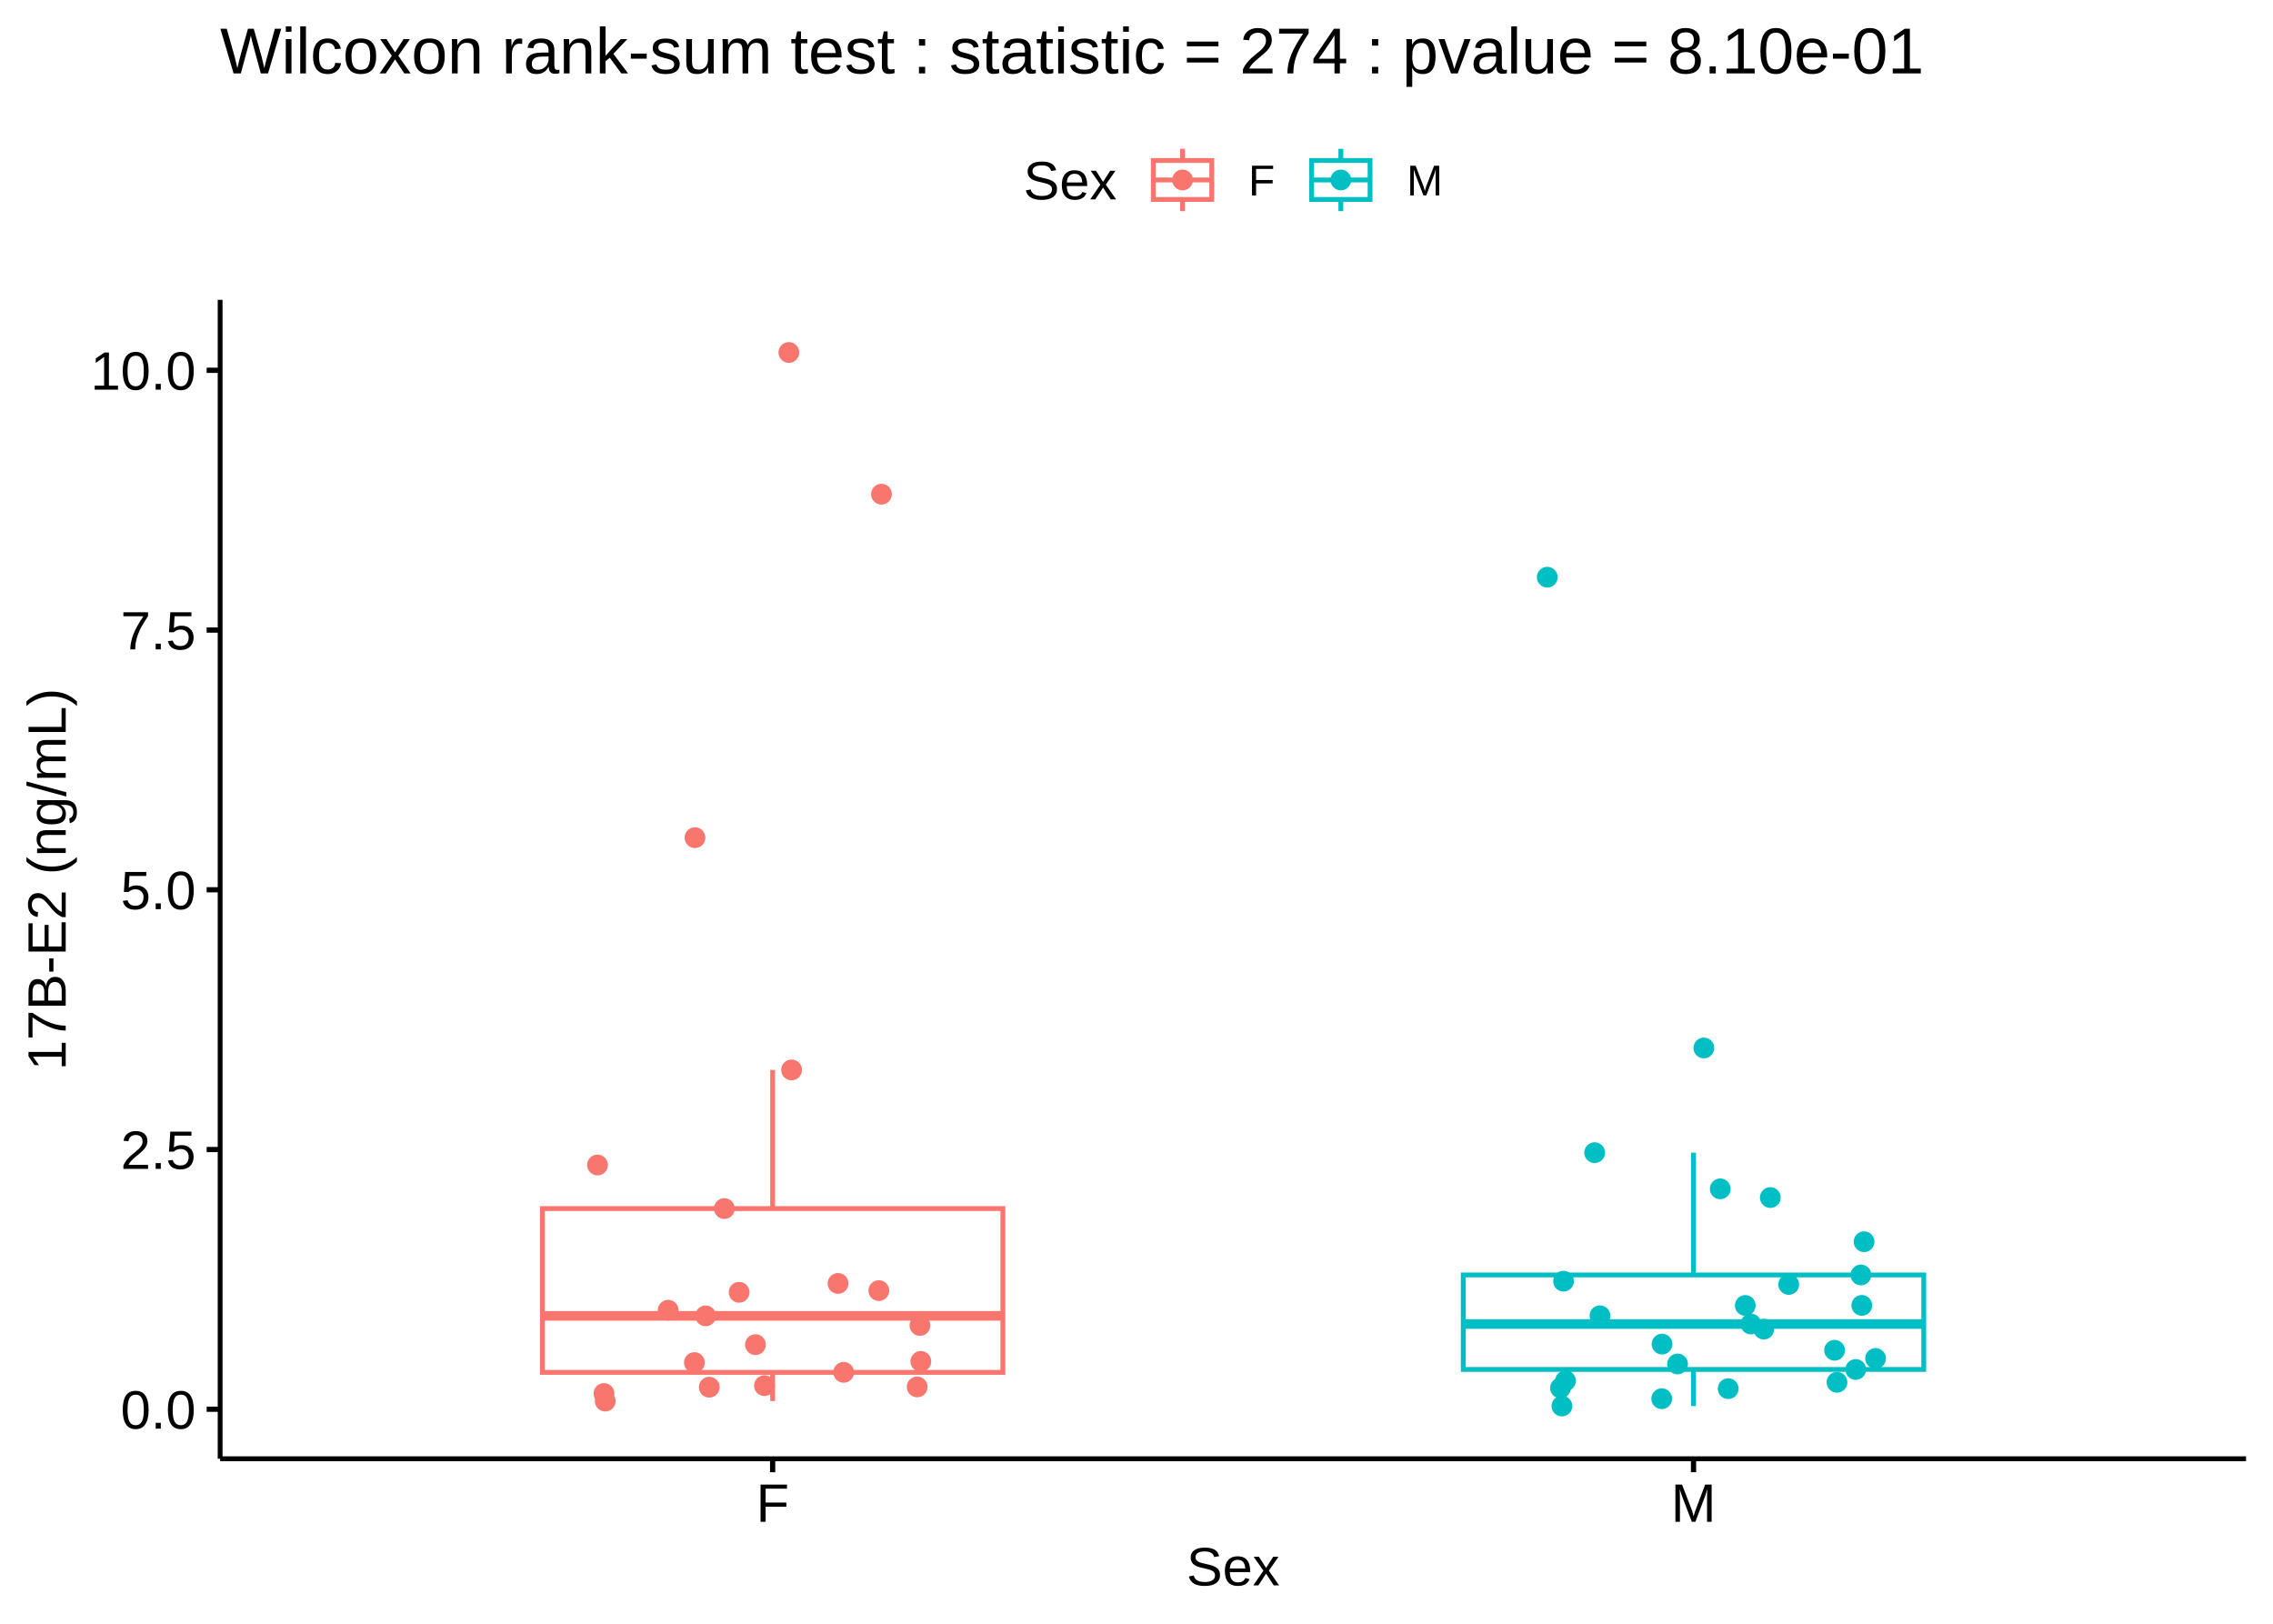
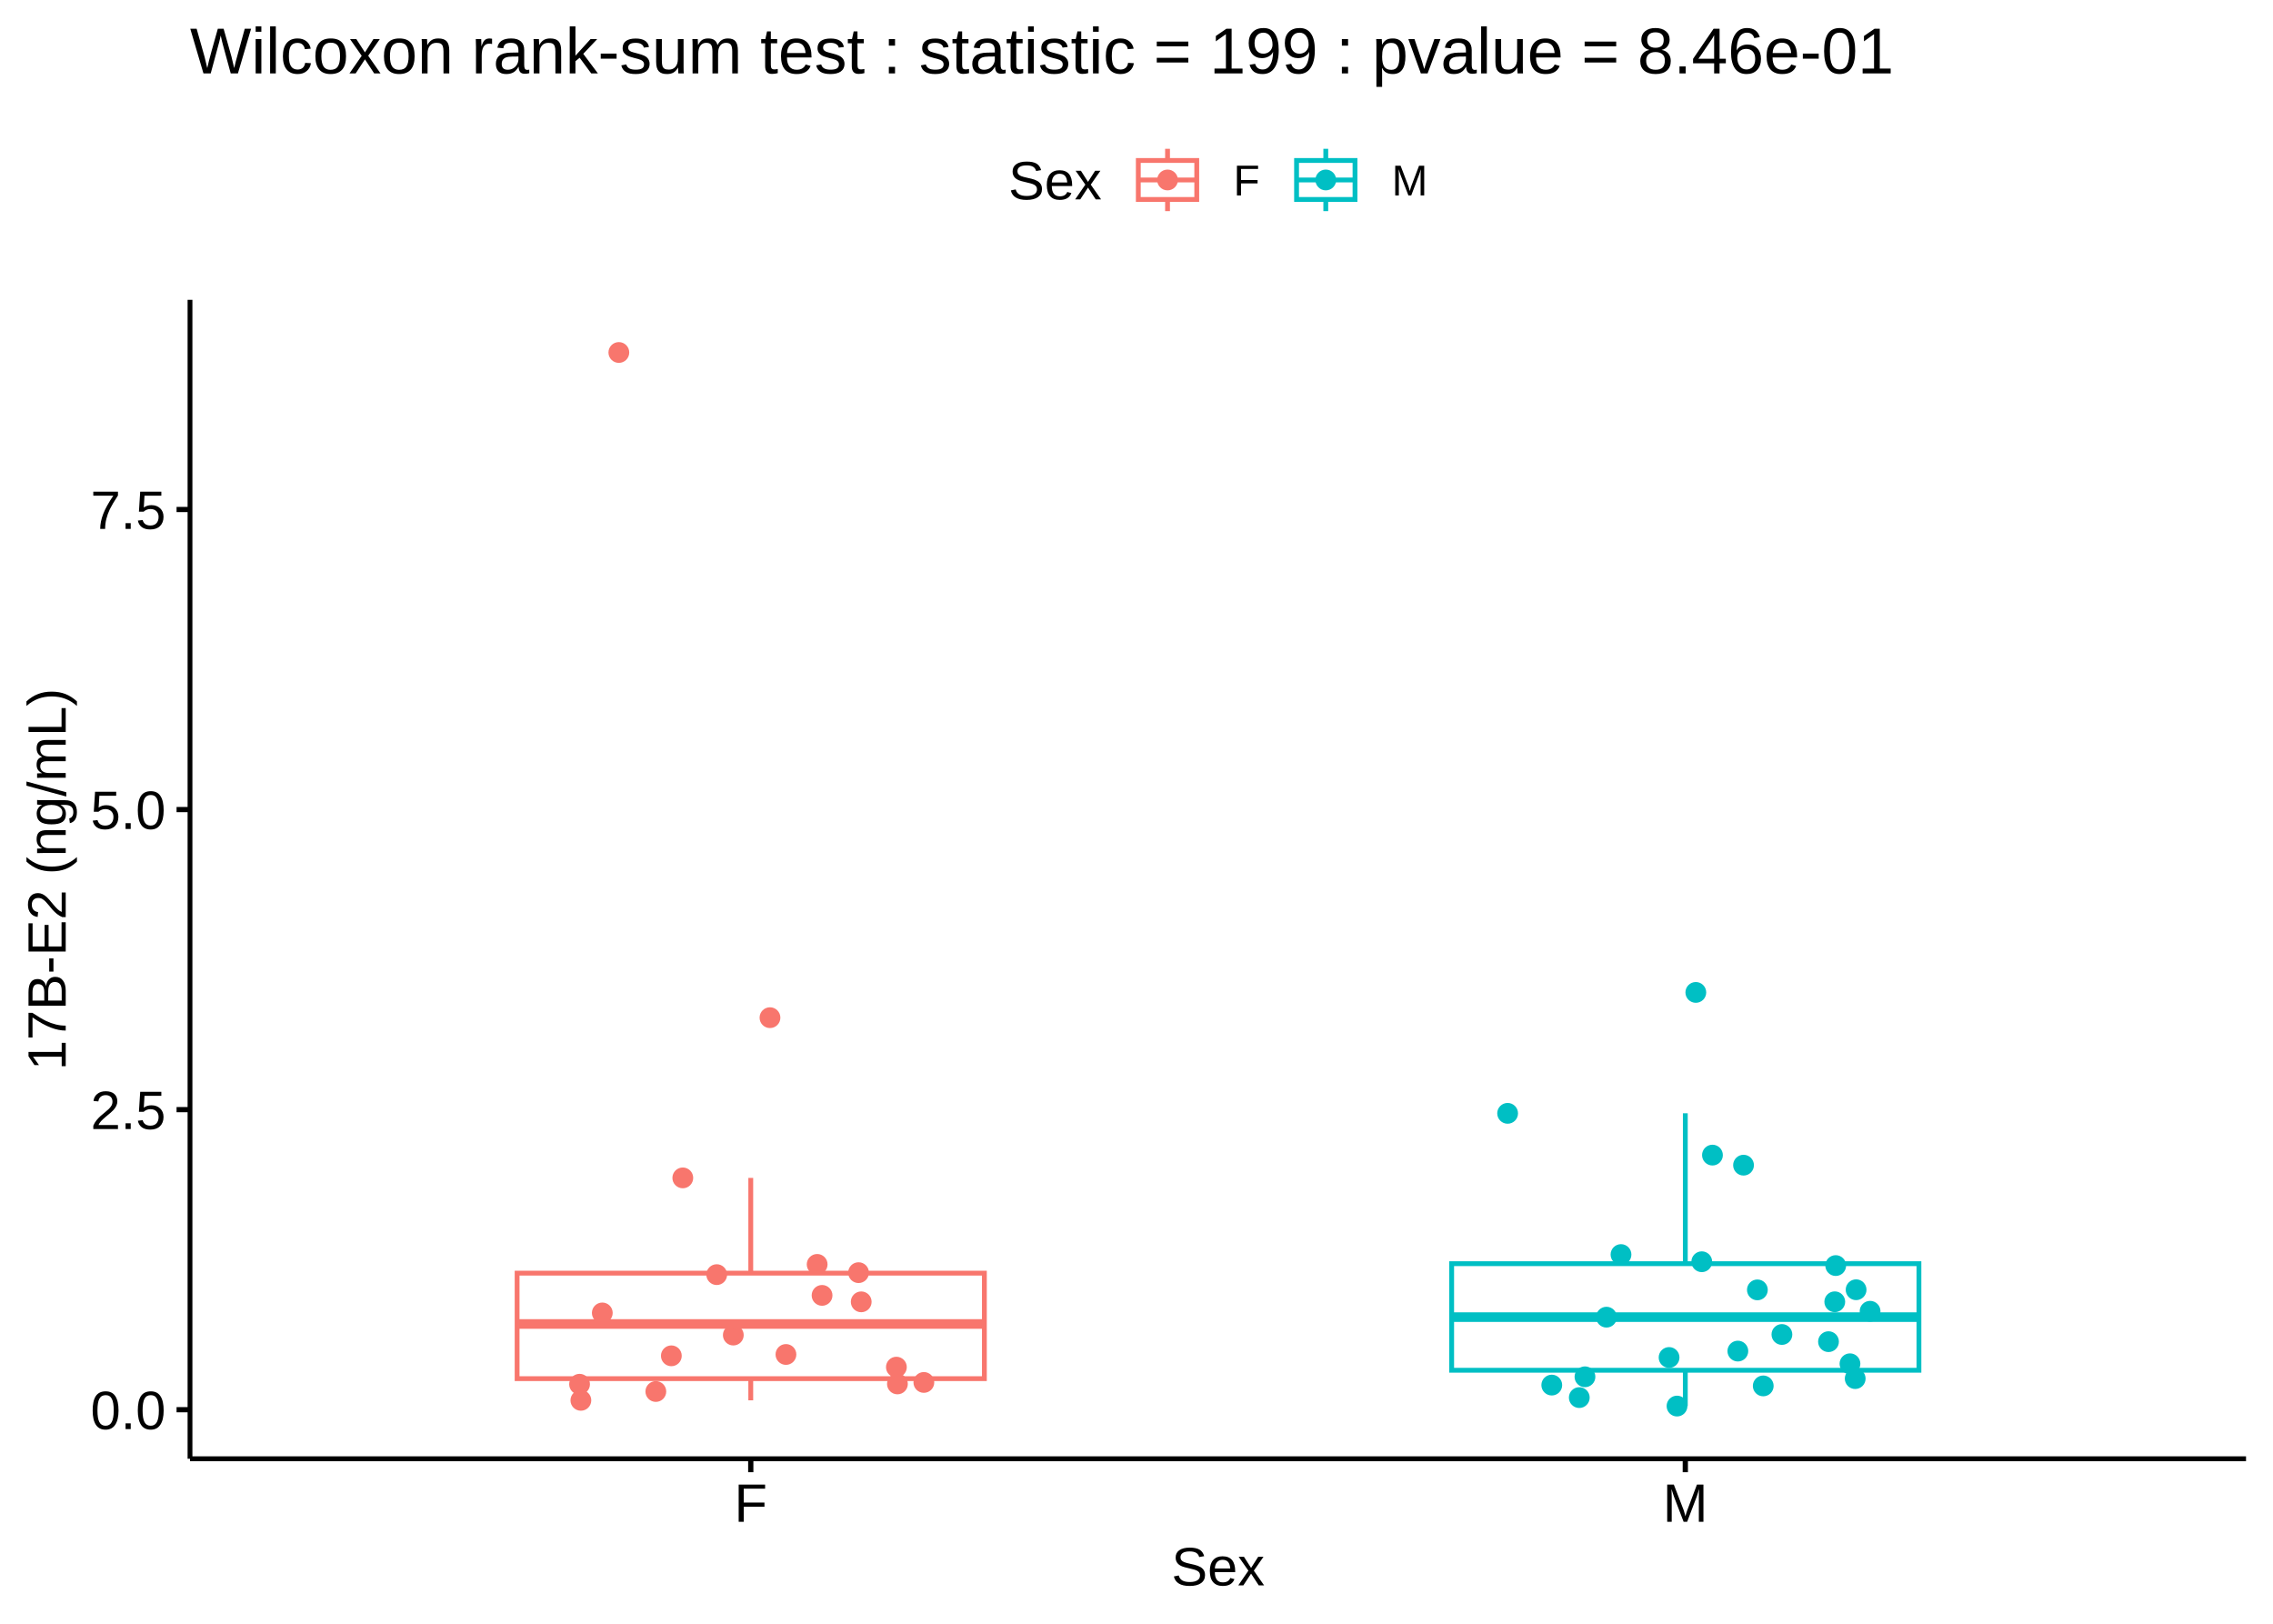
<svg xmlns="http://www.w3.org/2000/svg" width="504.00pt" height="360.00pt" viewBox="0 0 504.00 360.00">
  <g class="svglite">
    <defs>
      <style type="text/css">
    .svglite line, .svglite polyline, .svglite polygon, .svglite path, .svglite rect, .svglite circle {
      fill: none;
      stroke: #000000;
      stroke-linecap: round;
      stroke-linejoin: round;
      stroke-miterlimit: 10.00;
    }
    .svglite text {
      white-space: pre;
    }
    .svglite g.glyphgroup path {
      fill: inherit;
      stroke: none;
    }
  </style>
    </defs>
    <rect width="100%" height="100%" style="stroke: none; fill: #FFFFFF;" />
    <defs>
      <clipPath id="cpMC4wMHw1MDQuMDB8MC4wMHwzNjAuMDA=">
        <rect x="0.00" y="0.00" width="504.00" height="360.00" />
      </clipPath>
    </defs>
    <g clip-path="url(#cpMC4wMHw1MDQuMDB8MC4wMHwzNjAuMDA=)">
      <rect x="0.00" y="0.00" width="504.00" height="360.00" style="stroke-width: 1.16; stroke: #FFFFFF; fill: #FFFFFF;" />
    </g>
    <defs>
-       <clipPath id="cpNDguODF8NDk4LjAyfDY2LjQ3fDMyMy40Mg==">
-         <rect x="48.81" y="66.47" width="449.22" height="256.95" />
+       <clipPath id="cpNDIuMTN8NDk4LjAyfDY2LjQ3fDMyMy40Mg==">
+         <rect x="42.13" y="66.47" width="455.89" height="256.95" />
      </clipPath>
    </defs>
-     <g clip-path="url(#cpNDguODF8NDk4LjAyfDY2LjQ3fDMyMy40Mg==)">
-       <rect x="48.81" y="66.47" width="449.22" height="256.95" style="stroke-width: 1.16; stroke: none; fill: #FFFFFF;" />
-       <line x1="171.32" y1="267.95" x2="171.32" y2="237.21" style="stroke-width: 1.07; stroke: #F8766D; stroke-linecap: butt;" />
-       <line x1="171.32" y1="304.27" x2="171.32" y2="310.63" style="stroke-width: 1.07; stroke: #F8766D; stroke-linecap: butt;" />
-       <polygon points="120.27,267.95 120.27,304.27 222.37,304.27 222.37,267.95 120.27,267.95 " style="stroke-width: 1.07; stroke: #F8766D; stroke-linecap: butt; stroke-linejoin: miter; fill: #FFFFFF;" />
-       <line x1="120.27" y1="291.74" x2="222.37" y2="291.74" style="stroke-width: 2.13; stroke: #F8766D; stroke-linecap: butt; stroke-linejoin: miter;" />
-       <line x1="375.51" y1="282.67" x2="375.51" y2="255.56" style="stroke-width: 1.07; stroke: #00BFC4; stroke-linecap: butt;" />
-       <line x1="375.51" y1="303.62" x2="375.51" y2="311.74" style="stroke-width: 1.07; stroke: #00BFC4; stroke-linecap: butt;" />
-       <polygon points="324.46,282.67 324.46,303.62 426.56,303.62 426.56,282.67 324.46,282.67 " style="stroke-width: 1.07; stroke: #00BFC4; stroke-linecap: butt; stroke-linejoin: miter; fill: #FFFFFF;" />
-       <line x1="324.46" y1="293.55" x2="426.56" y2="293.55" style="stroke-width: 2.13; stroke: #00BFC4; stroke-linecap: butt; stroke-linejoin: miter;" />
-       <circle cx="153.97" cy="302.10" r="1.95" style="stroke-width: 0.71; stroke: #F8766D; fill: #F8766D;" />
-       <circle cx="194.87" cy="286.14" r="1.95" style="stroke-width: 0.71; stroke: #F8766D; fill: #F8766D;" />
-       <circle cx="163.89" cy="286.52" r="1.95" style="stroke-width: 0.71; stroke: #F8766D; fill: #F8766D;" />
-       <circle cx="406.79" cy="299.37" r="1.95" style="stroke-width: 0.71; stroke: #00BFC4; fill: #00BFC4;" />
-       <circle cx="411.48" cy="303.63" r="1.95" style="stroke-width: 0.71; stroke: #00BFC4; fill: #00BFC4;" />
-       <circle cx="134.20" cy="310.64" r="1.95" style="stroke-width: 0.71; stroke: #F8766D; fill: #F8766D;" />
-       <circle cx="377.80" cy="232.35" r="1.95" style="stroke-width: 0.71; stroke: #00BFC4; fill: #00BFC4;" />
-       <circle cx="203.37" cy="307.49" r="1.95" style="stroke-width: 0.71; stroke: #F8766D; fill: #F8766D;" />
-       <circle cx="175.52" cy="237.21" r="1.95" style="stroke-width: 0.71; stroke: #F8766D; fill: #F8766D;" />
-       <circle cx="371.97" cy="302.41" r="1.95" style="stroke-width: 0.71; stroke: #00BFC4; fill: #00BFC4;" />
-       <circle cx="412.82" cy="289.42" r="1.95" style="stroke-width: 0.71; stroke: #00BFC4; fill: #00BFC4;" />
-       <circle cx="167.51" cy="298.12" r="1.95" style="stroke-width: 0.71; stroke: #F8766D; fill: #F8766D;" />
-       <circle cx="185.82" cy="284.55" r="1.95" style="stroke-width: 0.71; stroke: #F8766D; fill: #F8766D;" />
-       <circle cx="381.44" cy="263.58" r="1.95" style="stroke-width: 0.71; stroke: #00BFC4; fill: #00BFC4;" />
-       <circle cx="343.08" cy="127.97" r="1.95" style="stroke-width: 0.71; stroke: #00BFC4; fill: #00BFC4;" />
-       <circle cx="203.98" cy="293.87" r="1.95" style="stroke-width: 0.71; stroke: #F8766D; fill: #F8766D;" />
-       <circle cx="354.77" cy="291.72" r="1.95" style="stroke-width: 0.71; stroke: #00BFC4; fill: #00BFC4;" />
-       <circle cx="133.92" cy="308.95" r="1.95" style="stroke-width: 0.71; stroke: #F8766D; fill: #F8766D;" />
-       <circle cx="157.27" cy="307.55" r="1.95" style="stroke-width: 0.71; stroke: #F8766D; fill: #F8766D;" />
-       <circle cx="412.63" cy="282.67" r="1.95" style="stroke-width: 0.71; stroke: #00BFC4; fill: #00BFC4;" />
-       <circle cx="407.32" cy="306.47" r="1.95" style="stroke-width: 0.71; stroke: #00BFC4; fill: #00BFC4;" />
-       <circle cx="187.07" cy="304.26" r="1.95" style="stroke-width: 0.71; stroke: #F8766D; fill: #F8766D;" />
-       <circle cx="386.99" cy="289.44" r="1.95" style="stroke-width: 0.71; stroke: #00BFC4; fill: #00BFC4;" />
-       <circle cx="415.88" cy="301.18" r="1.95" style="stroke-width: 0.71; stroke: #00BFC4; fill: #00BFC4;" />
-       <circle cx="388.23" cy="293.55" r="1.95" style="stroke-width: 0.71; stroke: #00BFC4; fill: #00BFC4;" />
-       <circle cx="392.54" cy="265.51" r="1.95" style="stroke-width: 0.71; stroke: #00BFC4; fill: #00BFC4;" />
-       <circle cx="174.92" cy="78.15" r="1.95" style="stroke-width: 0.71; stroke: #F8766D; fill: #F8766D;" />
-       <circle cx="383.20" cy="307.88" r="1.95" style="stroke-width: 0.71; stroke: #00BFC4; fill: #00BFC4;" />
-       <circle cx="154.10" cy="185.72" r="1.95" style="stroke-width: 0.71; stroke: #F8766D; fill: #F8766D;" />
-       <circle cx="346.69" cy="284.05" r="1.95" style="stroke-width: 0.71; stroke: #00BFC4; fill: #00BFC4;" />
-       <circle cx="413.33" cy="275.30" r="1.95" style="stroke-width: 0.71; stroke: #00BFC4; fill: #00BFC4;" />
-       <circle cx="204.18" cy="301.84" r="1.95" style="stroke-width: 0.71; stroke: #F8766D; fill: #F8766D;" />
-       <circle cx="391.09" cy="294.68" r="1.95" style="stroke-width: 0.71; stroke: #00BFC4; fill: #00BFC4;" />
-       <circle cx="195.45" cy="109.57" r="1.95" style="stroke-width: 0.71; stroke: #F8766D; fill: #F8766D;" />
-       <circle cx="132.49" cy="258.29" r="1.95" style="stroke-width: 0.71; stroke: #F8766D; fill: #F8766D;" />
-       <circle cx="169.51" cy="307.21" r="1.95" style="stroke-width: 0.71; stroke: #F8766D; fill: #F8766D;" />
-       <circle cx="396.62" cy="284.78" r="1.95" style="stroke-width: 0.71; stroke: #00BFC4; fill: #00BFC4;" />
-       <circle cx="148.16" cy="290.49" r="1.95" style="stroke-width: 0.71; stroke: #F8766D; fill: #F8766D;" />
-       <circle cx="156.47" cy="291.74" r="1.95" style="stroke-width: 0.71; stroke: #F8766D; fill: #F8766D;" />
-       <circle cx="353.59" cy="255.56" r="1.95" style="stroke-width: 0.71; stroke: #00BFC4; fill: #00BFC4;" />
-       <circle cx="346.33" cy="311.73" r="1.95" style="stroke-width: 0.71; stroke: #00BFC4; fill: #00BFC4;" />
-       <circle cx="368.53" cy="298.00" r="1.95" style="stroke-width: 0.71; stroke: #00BFC4; fill: #00BFC4;" />
-       <circle cx="368.46" cy="310.11" r="1.95" style="stroke-width: 0.71; stroke: #00BFC4; fill: #00BFC4;" />
-       <circle cx="160.61" cy="267.95" r="1.95" style="stroke-width: 0.71; stroke: #F8766D; fill: #F8766D;" />
-       <circle cx="347.12" cy="306.13" r="1.95" style="stroke-width: 0.71; stroke: #00BFC4; fill: #00BFC4;" />
-       <circle cx="346.01" cy="307.72" r="1.95" style="stroke-width: 0.71; stroke: #00BFC4; fill: #00BFC4;" />
+     <g clip-path="url(#cpNDIuMTN8NDk4LjAyfDY2LjQ3fDMyMy40Mg==)">
+       <rect x="42.13" y="66.47" width="455.89" height="256.95" style="stroke-width: 1.16; stroke: none; fill: #FFFFFF;" />
+       <line x1="166.47" y1="282.27" x2="166.47" y2="261.15" style="stroke-width: 1.07; stroke: #F8766D; stroke-linecap: butt;" />
+       <line x1="166.47" y1="305.66" x2="166.47" y2="310.46" style="stroke-width: 1.07; stroke: #F8766D; stroke-linecap: butt;" />
+       <polygon points="114.66,282.27 114.66,305.66 218.27,305.66 218.27,282.27 114.66,282.27 " style="stroke-width: 1.07; stroke: #F8766D; stroke-linecap: butt; stroke-linejoin: miter; fill: #FFFFFF;" />
+       <line x1="114.66" y1="293.54" x2="218.27" y2="293.54" style="stroke-width: 2.13; stroke: #F8766D; stroke-linecap: butt; stroke-linejoin: miter;" />
+       <line x1="373.69" y1="280.17" x2="373.69" y2="246.83" style="stroke-width: 1.07; stroke: #00BFC4; stroke-linecap: butt;" />
+       <line x1="373.69" y1="303.80" x2="373.69" y2="311.74" style="stroke-width: 1.07; stroke: #00BFC4; stroke-linecap: butt;" />
+       <polygon points="321.88,280.17 321.88,303.80 425.49,303.80 425.49,280.17 321.88,280.17 " style="stroke-width: 1.07; stroke: #00BFC4; stroke-linecap: butt; stroke-linejoin: miter; fill: #FFFFFF;" />
+       <line x1="321.88" y1="292.02" x2="425.49" y2="292.02" style="stroke-width: 2.13; stroke: #00BFC4; stroke-linecap: butt; stroke-linejoin: miter;" />
+       <circle cx="148.86" cy="300.60" r="1.95" style="stroke-width: 0.71; stroke: #F8766D; fill: #F8766D;" />
+       <circle cx="190.37" cy="282.16" r="1.95" style="stroke-width: 0.71; stroke: #F8766D; fill: #F8766D;" />
+       <circle cx="158.92" cy="282.60" r="1.95" style="stroke-width: 0.71; stroke: #F8766D; fill: #F8766D;" />
+       <circle cx="405.44" cy="297.46" r="1.95" style="stroke-width: 0.71; stroke: #00BFC4; fill: #00BFC4;" />
+       <circle cx="410.20" cy="302.36" r="1.95" style="stroke-width: 0.71; stroke: #00BFC4; fill: #00BFC4;" />
+       <circle cx="128.80" cy="310.47" r="1.95" style="stroke-width: 0.71; stroke: #F8766D; fill: #F8766D;" />
+       <circle cx="376.02" cy="220.03" r="1.95" style="stroke-width: 0.71; stroke: #00BFC4; fill: #00BFC4;" />
+       <circle cx="198.99" cy="306.83" r="1.95" style="stroke-width: 0.71; stroke: #F8766D; fill: #F8766D;" />
+       <circle cx="170.73" cy="225.63" r="1.95" style="stroke-width: 0.71; stroke: #F8766D; fill: #F8766D;" />
+       <circle cx="370.09" cy="300.97" r="1.95" style="stroke-width: 0.71; stroke: #00BFC4; fill: #00BFC4;" />
+       <circle cx="411.56" cy="285.95" r="1.95" style="stroke-width: 0.71; stroke: #00BFC4; fill: #00BFC4;" />
+       <circle cx="162.60" cy="296.00" r="1.95" style="stroke-width: 0.71; stroke: #F8766D; fill: #F8766D;" />
+       <circle cx="181.19" cy="280.33" r="1.95" style="stroke-width: 0.71; stroke: #F8766D; fill: #F8766D;" />
+       <circle cx="379.71" cy="256.10" r="1.95" style="stroke-width: 0.71; stroke: #00BFC4; fill: #00BFC4;" />
+       <circle cx="133.55" cy="291.09" r="1.95" style="stroke-width: 0.71; stroke: #F8766D; fill: #F8766D;" />
+       <circle cx="406.83" cy="288.62" r="1.95" style="stroke-width: 0.71; stroke: #00BFC4; fill: #00BFC4;" />
+       <circle cx="145.42" cy="308.51" r="1.95" style="stroke-width: 0.71; stroke: #F8766D; fill: #F8766D;" />
+       <circle cx="128.51" cy="306.90" r="1.95" style="stroke-width: 0.71; stroke: #F8766D; fill: #F8766D;" />
+       <circle cx="359.43" cy="278.15" r="1.95" style="stroke-width: 0.71; stroke: #00BFC4; fill: #00BFC4;" />
+       <circle cx="411.36" cy="305.65" r="1.95" style="stroke-width: 0.71; stroke: #00BFC4; fill: #00BFC4;" />
+       <circle cx="198.76" cy="303.11" r="1.95" style="stroke-width: 0.71; stroke: #F8766D; fill: #F8766D;" />
+       <circle cx="389.67" cy="285.98" r="1.95" style="stroke-width: 0.71; stroke: #00BFC4; fill: #00BFC4;" />
+       <circle cx="385.34" cy="299.55" r="1.95" style="stroke-width: 0.71; stroke: #00BFC4; fill: #00BFC4;" />
+       <circle cx="414.66" cy="290.72" r="1.95" style="stroke-width: 0.71; stroke: #00BFC4; fill: #00BFC4;" />
+       <circle cx="386.60" cy="258.33" r="1.95" style="stroke-width: 0.71; stroke: #00BFC4; fill: #00BFC4;" />
+       <circle cx="390.97" cy="307.27" r="1.95" style="stroke-width: 0.71; stroke: #00BFC4; fill: #00BFC4;" />
+       <circle cx="377.34" cy="279.74" r="1.95" style="stroke-width: 0.71; stroke: #00BFC4; fill: #00BFC4;" />
+       <circle cx="174.27" cy="300.30" r="1.95" style="stroke-width: 0.71; stroke: #F8766D; fill: #F8766D;" />
+       <circle cx="356.21" cy="292.03" r="1.95" style="stroke-width: 0.71; stroke: #00BFC4; fill: #00BFC4;" />
+       <circle cx="137.22" cy="78.15" r="1.95" style="stroke-width: 0.71; stroke: #F8766D; fill: #F8766D;" />
+       <circle cx="204.85" cy="306.50" r="1.95" style="stroke-width: 0.71; stroke: #F8766D; fill: #F8766D;" />
+       <circle cx="407.04" cy="280.59" r="1.95" style="stroke-width: 0.71; stroke: #00BFC4; fill: #00BFC4;" />
+       <circle cx="182.28" cy="287.20" r="1.95" style="stroke-width: 0.71; stroke: #F8766D; fill: #F8766D;" />
+       <circle cx="190.96" cy="288.63" r="1.95" style="stroke-width: 0.71; stroke: #F8766D; fill: #F8766D;" />
+       <circle cx="334.29" cy="246.84" r="1.95" style="stroke-width: 0.71; stroke: #00BFC4; fill: #00BFC4;" />
+       <circle cx="371.85" cy="311.74" r="1.95" style="stroke-width: 0.71; stroke: #00BFC4; fill: #00BFC4;" />
+       <circle cx="395.11" cy="295.87" r="1.95" style="stroke-width: 0.71; stroke: #00BFC4; fill: #00BFC4;" />
+       <circle cx="350.18" cy="309.86" r="1.95" style="stroke-width: 0.71; stroke: #00BFC4; fill: #00BFC4;" />
+       <circle cx="151.40" cy="261.15" r="1.95" style="stroke-width: 0.71; stroke: #F8766D; fill: #F8766D;" />
+       <circle cx="351.44" cy="305.25" r="1.95" style="stroke-width: 0.71; stroke: #00BFC4; fill: #00BFC4;" />
+       <circle cx="344.08" cy="307.09" r="1.95" style="stroke-width: 0.71; stroke: #00BFC4; fill: #00BFC4;" />
    </g>
    <g clip-path="url(#cpMC4wMHw1MDQuMDB8MC4wMHwzNjAuMDA=)">
-       <polyline points="48.81,323.42 48.81,66.47 " style="stroke-width: 1.07; stroke-linecap: butt;" />
-       <text x="43.43" y="316.74" text-anchor="end" style="font-size: 12.00px; font-family: &quot;Arial&quot;;" textLength="16.67px" lengthAdjust="spacingAndGlyphs">0.0</text>
-       <text x="43.43" y="259.15" text-anchor="end" style="font-size: 12.00px; font-family: &quot;Arial&quot;;" textLength="16.67px" lengthAdjust="spacingAndGlyphs">2.5</text>
-       <text x="43.43" y="201.57" text-anchor="end" style="font-size: 12.00px; font-family: &quot;Arial&quot;;" textLength="16.67px" lengthAdjust="spacingAndGlyphs">5.0</text>
-       <text x="43.43" y="143.99" text-anchor="end" style="font-size: 12.00px; font-family: &quot;Arial&quot;;" textLength="16.67px" lengthAdjust="spacingAndGlyphs">7.5</text>
-       <text x="43.43" y="86.40" text-anchor="end" style="font-size: 12.00px; font-family: &quot;Arial&quot;;" textLength="23.34px" lengthAdjust="spacingAndGlyphs">10.0</text>
-       <polyline points="45.82,312.44 48.81,312.44 " style="stroke-width: 1.16; stroke-linecap: butt;" />
-       <polyline points="45.82,254.86 48.81,254.86 " style="stroke-width: 1.16; stroke-linecap: butt;" />
-       <polyline points="45.82,197.27 48.81,197.27 " style="stroke-width: 1.16; stroke-linecap: butt;" />
-       <polyline points="45.82,139.69 48.81,139.69 " style="stroke-width: 1.16; stroke-linecap: butt;" />
-       <polyline points="45.82,82.10 48.81,82.10 " style="stroke-width: 1.16; stroke-linecap: butt;" />
-       <polyline points="48.81,323.42 498.02,323.42 " style="stroke-width: 1.07; stroke-linecap: butt;" />
-       <polyline points="171.32,326.41 171.32,323.42 " style="stroke-width: 1.16; stroke-linecap: butt;" />
-       <polyline points="375.51,326.41 375.51,323.42 " style="stroke-width: 1.16; stroke-linecap: butt;" />
-       <text x="171.32" y="337.40" text-anchor="middle" style="font-size: 12.00px; font-family: &quot;Arial&quot;;" textLength="7.33px" lengthAdjust="spacingAndGlyphs">F</text>
-       <text x="375.51" y="337.40" text-anchor="middle" style="font-size: 12.00px; font-family: &quot;Arial&quot;;" textLength="10.00px" lengthAdjust="spacingAndGlyphs">M</text>
-       <text x="273.41" y="351.50" text-anchor="middle" style="font-size: 12.00px; font-family: &quot;Arial&quot;;" textLength="20.67px" lengthAdjust="spacingAndGlyphs">Sex</text>
+       <polyline points="42.13,323.42 42.13,66.47 " style="stroke-width: 1.07; stroke-linecap: butt;" />
+       <text x="36.76" y="316.85" text-anchor="end" style="font-size: 12.00px; font-family: &quot;Arial&quot;;" textLength="16.67px" lengthAdjust="spacingAndGlyphs">0.0</text>
+       <text x="36.76" y="250.32" text-anchor="end" style="font-size: 12.00px; font-family: &quot;Arial&quot;;" textLength="16.67px" lengthAdjust="spacingAndGlyphs">2.5</text>
+       <text x="36.76" y="183.79" text-anchor="end" style="font-size: 12.00px; font-family: &quot;Arial&quot;;" textLength="16.67px" lengthAdjust="spacingAndGlyphs">5.0</text>
+       <text x="36.76" y="117.26" text-anchor="end" style="font-size: 12.00px; font-family: &quot;Arial&quot;;" textLength="16.67px" lengthAdjust="spacingAndGlyphs">7.5</text>
+       <polyline points="39.15,312.55 42.13,312.55 " style="stroke-width: 1.16; stroke-linecap: butt;" />
+       <polyline points="39.15,246.02 42.13,246.02 " style="stroke-width: 1.16; stroke-linecap: butt;" />
+       <polyline points="39.15,179.49 42.13,179.49 " style="stroke-width: 1.16; stroke-linecap: butt;" />
+       <polyline points="39.15,112.96 42.13,112.96 " style="stroke-width: 1.16; stroke-linecap: butt;" />
+       <polyline points="42.13,323.42 498.02,323.42 " style="stroke-width: 1.07; stroke-linecap: butt;" />
+       <polyline points="166.47,326.41 166.47,323.42 " style="stroke-width: 1.16; stroke-linecap: butt;" />
+       <polyline points="373.69,326.41 373.69,323.42 " style="stroke-width: 1.16; stroke-linecap: butt;" />
+       <text x="166.47" y="337.40" text-anchor="middle" style="font-size: 12.00px; font-family: &quot;Arial&quot;;" textLength="7.33px" lengthAdjust="spacingAndGlyphs">F</text>
+       <text x="373.69" y="337.40" text-anchor="middle" style="font-size: 12.00px; font-family: &quot;Arial&quot;;" textLength="10.00px" lengthAdjust="spacingAndGlyphs">M</text>
+       <text x="270.08" y="351.50" text-anchor="middle" style="font-size: 12.00px; font-family: &quot;Arial&quot;;" textLength="20.67px" lengthAdjust="spacingAndGlyphs">Sex</text>
      <text transform="translate(14.57,194.95) rotate(-90)" text-anchor="middle" style="font-size: 12.00px; font-family: &quot;Arial&quot;;" textLength="84.69px" lengthAdjust="spacingAndGlyphs">17B-E2 (ng/mL)</text>
-       <rect x="220.94" y="25.28" width="104.94" height="29.24" style="stroke-width: 1.16; stroke: none; fill: #FFFFFF;" />
-       <text x="226.92" y="44.20" style="font-size: 12.00px; font-family: &quot;Arial&quot;;" textLength="20.67px" lengthAdjust="spacingAndGlyphs">Sex</text>
-       <polyline points="262.21,46.81 262.21,44.22 " style="stroke-width: 1.07; stroke: #F8766D; stroke-linecap: butt; stroke-linejoin: miter;" />
-       <polyline points="262.21,35.58 262.21,32.99 " style="stroke-width: 1.07; stroke: #F8766D; stroke-linecap: butt; stroke-linejoin: miter;" />
-       <rect x="255.73" y="35.58" width="12.96" height="8.64" style="stroke-width: 1.07; stroke: #F8766D; stroke-linecap: butt; stroke-linejoin: miter; fill: #FFFFFF;" />
-       <polyline points="255.73,39.90 268.69,39.90 " style="stroke-width: 1.07; stroke: #F8766D; stroke-linecap: butt; stroke-linejoin: miter;" />
-       <circle cx="262.21" cy="39.90" r="1.95" style="stroke-width: 0.71; stroke: #F8766D; fill: #F8766D;" />
-       <polyline points="297.31,46.81 297.31,44.22 " style="stroke-width: 1.07; stroke: #00BFC4; stroke-linecap: butt; stroke-linejoin: miter;" />
-       <polyline points="297.31,35.58 297.31,32.99 " style="stroke-width: 1.07; stroke: #00BFC4; stroke-linecap: butt; stroke-linejoin: miter;" />
-       <rect x="290.83" y="35.58" width="12.96" height="8.64" style="stroke-width: 1.07; stroke: #00BFC4; stroke-linecap: butt; stroke-linejoin: miter; fill: #FFFFFF;" />
-       <polyline points="290.83,39.90 303.79,39.90 " style="stroke-width: 1.07; stroke: #00BFC4; stroke-linecap: butt; stroke-linejoin: miter;" />
-       <circle cx="297.31" cy="39.90" r="1.95" style="stroke-width: 0.71; stroke: #00BFC4; fill: #00BFC4;" />
-       <text x="276.83" y="43.33" style="font-size: 9.60px; font-family: &quot;Arial&quot;;" textLength="5.86px" lengthAdjust="spacingAndGlyphs">F</text>
-       <text x="311.92" y="43.33" style="font-size: 9.60px; font-family: &quot;Arial&quot;;" textLength="7.98px" lengthAdjust="spacingAndGlyphs">M</text>
-       <text x="48.81" y="16.28" style="font-size: 14.40px; font-family: &quot;Arial&quot;;" textLength="377.61px" lengthAdjust="spacingAndGlyphs">Wilcoxon rank-sum test : statistic = 274 : pvalue = 8.10e-01</text>
+       <rect x="217.61" y="25.28" width="104.94" height="29.24" style="stroke-width: 1.16; stroke: none; fill: #FFFFFF;" />
+       <text x="223.59" y="44.20" style="font-size: 12.00px; font-family: &quot;Arial&quot;;" textLength="20.67px" lengthAdjust="spacingAndGlyphs">Sex</text>
+       <polyline points="258.88,46.81 258.88,44.22 " style="stroke-width: 1.07; stroke: #F8766D; stroke-linecap: butt; stroke-linejoin: miter;" />
+       <polyline points="258.88,35.58 258.88,32.99 " style="stroke-width: 1.07; stroke: #F8766D; stroke-linecap: butt; stroke-linejoin: miter;" />
+       <rect x="252.40" y="35.58" width="12.96" height="8.64" style="stroke-width: 1.07; stroke: #F8766D; stroke-linecap: butt; stroke-linejoin: miter; fill: #FFFFFF;" />
+       <polyline points="252.40,39.90 265.36,39.90 " style="stroke-width: 1.07; stroke: #F8766D; stroke-linecap: butt; stroke-linejoin: miter;" />
+       <circle cx="258.88" cy="39.90" r="1.95" style="stroke-width: 0.71; stroke: #F8766D; fill: #F8766D;" />
+       <polyline points="293.97,46.81 293.97,44.22 " style="stroke-width: 1.07; stroke: #00BFC4; stroke-linecap: butt; stroke-linejoin: miter;" />
+       <polyline points="293.97,35.58 293.97,32.99 " style="stroke-width: 1.07; stroke: #00BFC4; stroke-linecap: butt; stroke-linejoin: miter;" />
+       <rect x="287.49" y="35.58" width="12.96" height="8.64" style="stroke-width: 1.07; stroke: #00BFC4; stroke-linecap: butt; stroke-linejoin: miter; fill: #FFFFFF;" />
+       <polyline points="287.49,39.90 300.45,39.90 " style="stroke-width: 1.07; stroke: #00BFC4; stroke-linecap: butt; stroke-linejoin: miter;" />
+       <circle cx="293.97" cy="39.90" r="1.95" style="stroke-width: 0.71; stroke: #00BFC4; fill: #00BFC4;" />
+       <text x="273.49" y="43.33" style="font-size: 9.60px; font-family: &quot;Arial&quot;;" textLength="5.86px" lengthAdjust="spacingAndGlyphs">F</text>
+       <text x="308.59" y="43.33" style="font-size: 9.60px; font-family: &quot;Arial&quot;;" textLength="7.98px" lengthAdjust="spacingAndGlyphs">M</text>
+       <text x="42.13" y="16.28" style="font-size: 14.40px; font-family: &quot;Arial&quot;;" textLength="377.61px" lengthAdjust="spacingAndGlyphs">Wilcoxon rank-sum test : statistic = 199 : pvalue = 8.46e-01</text>
    </g>
  </g>
</svg>
